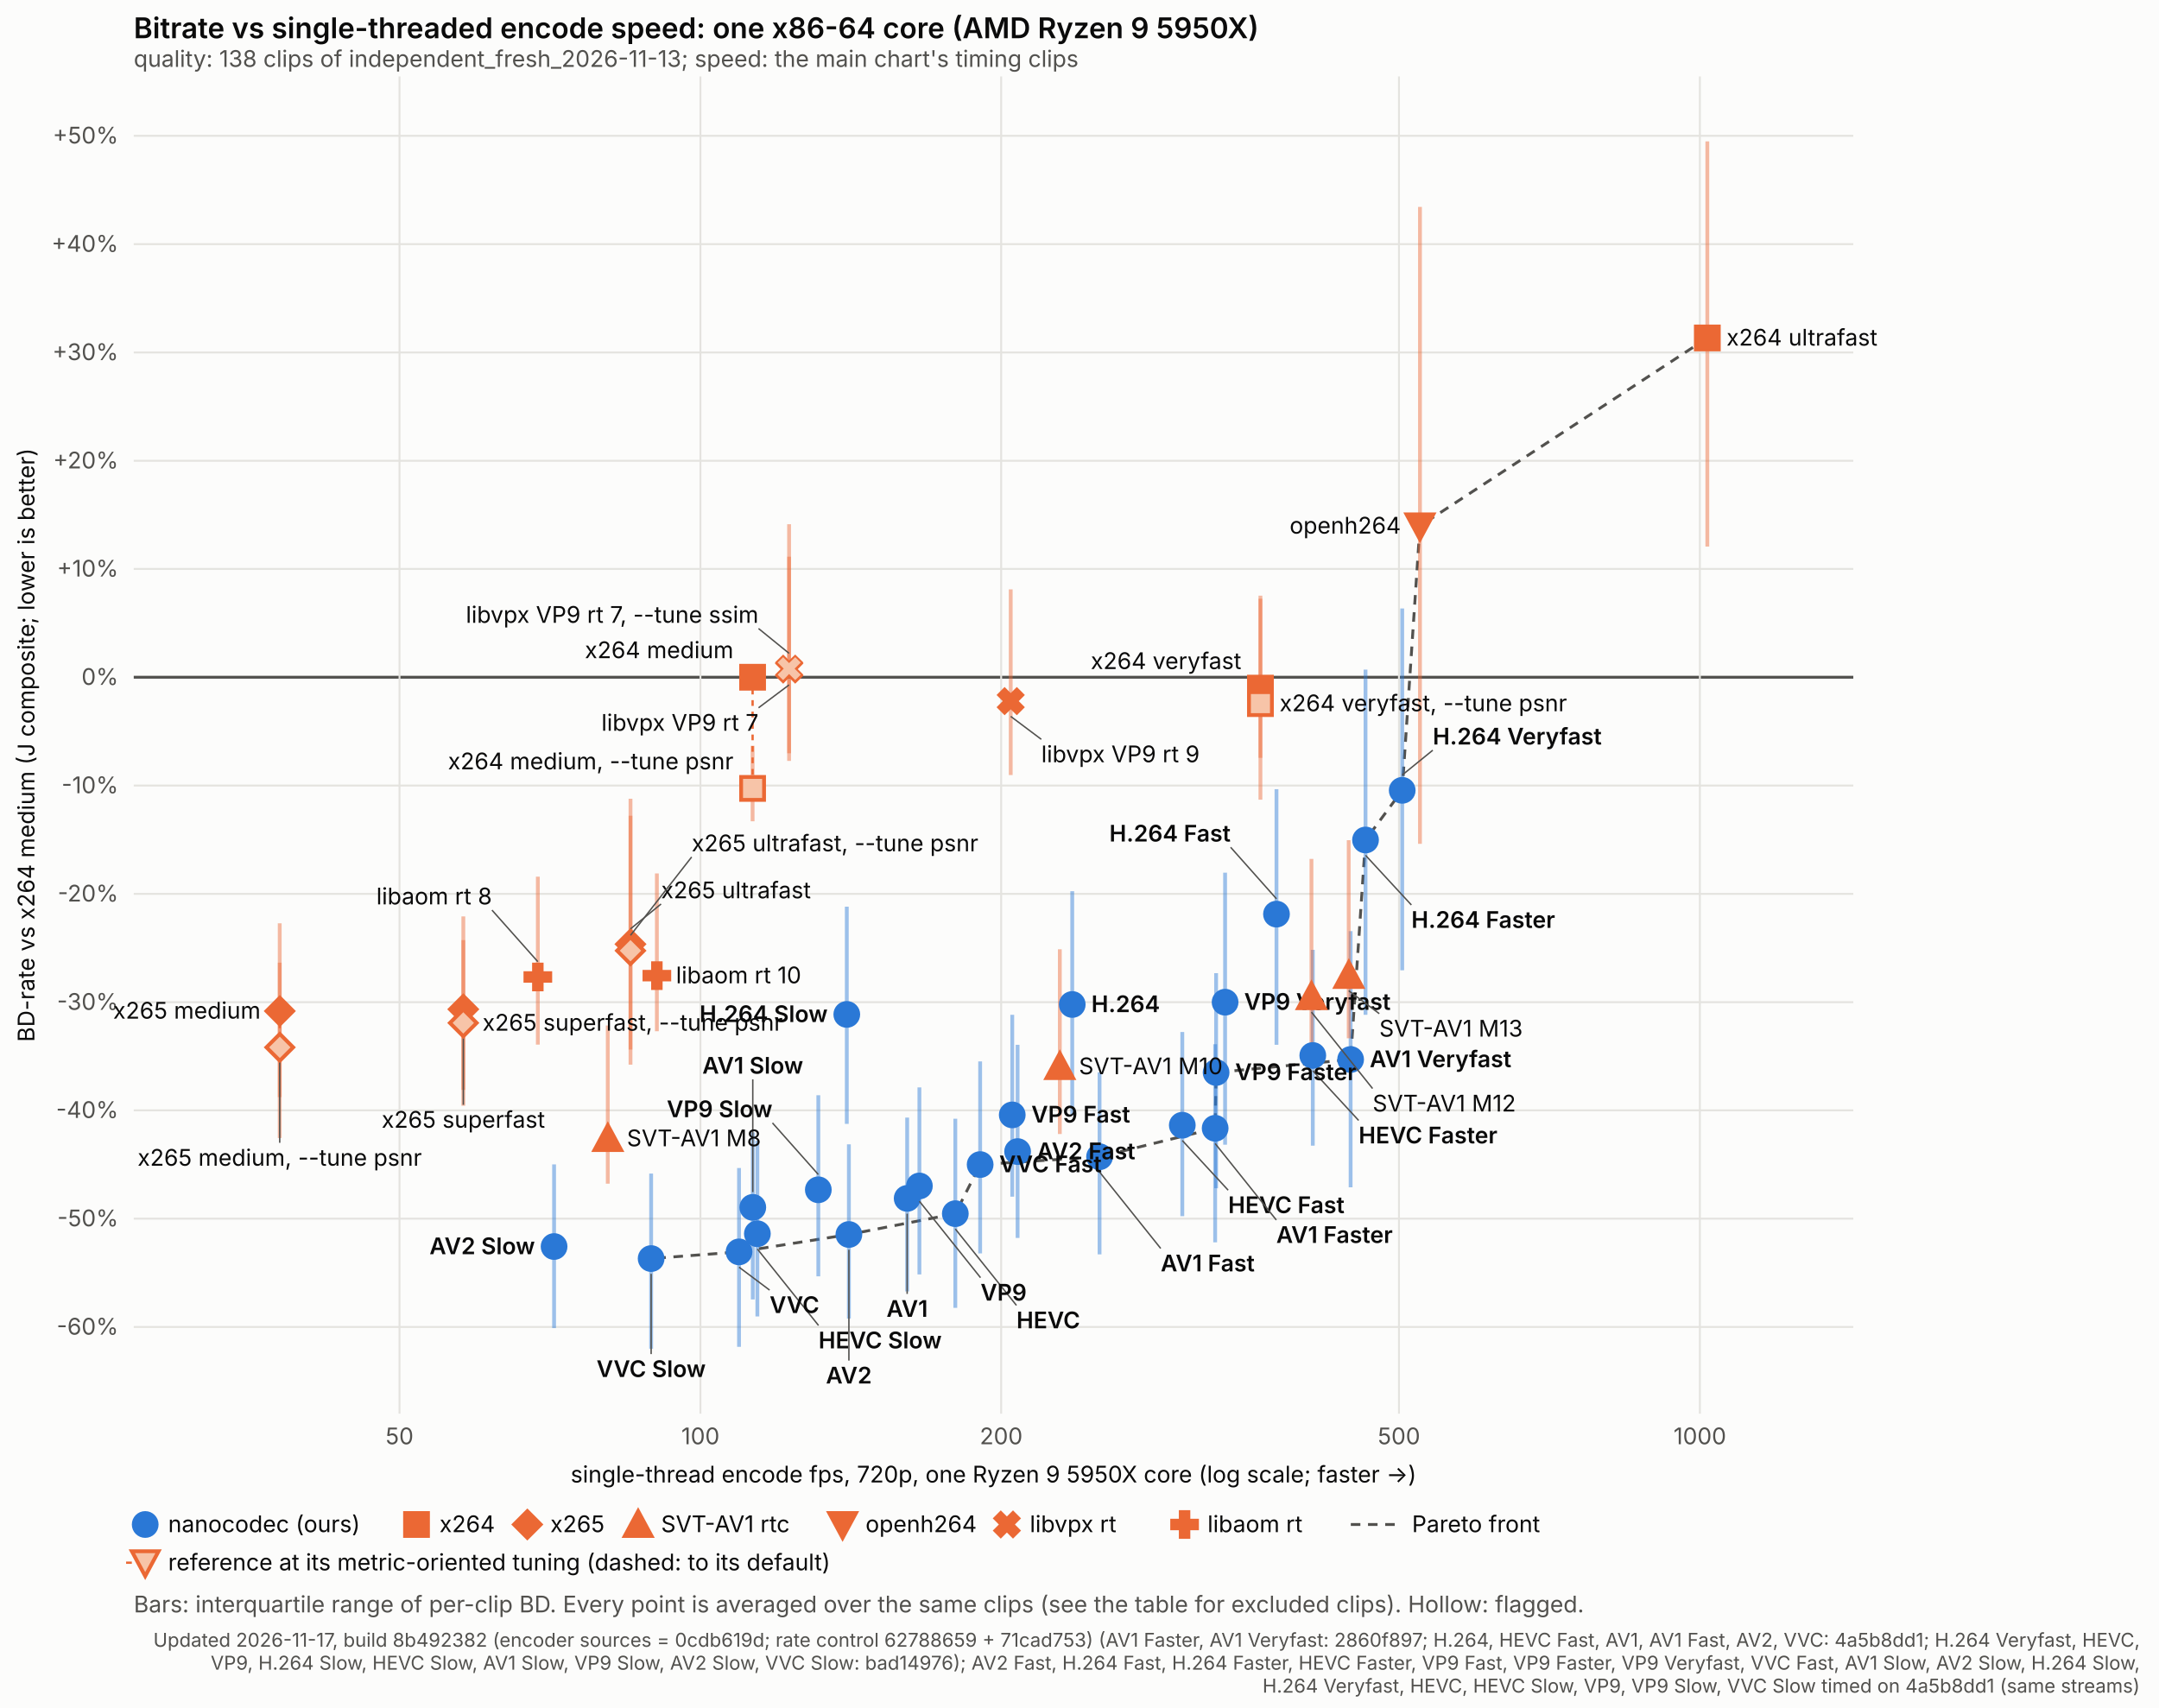
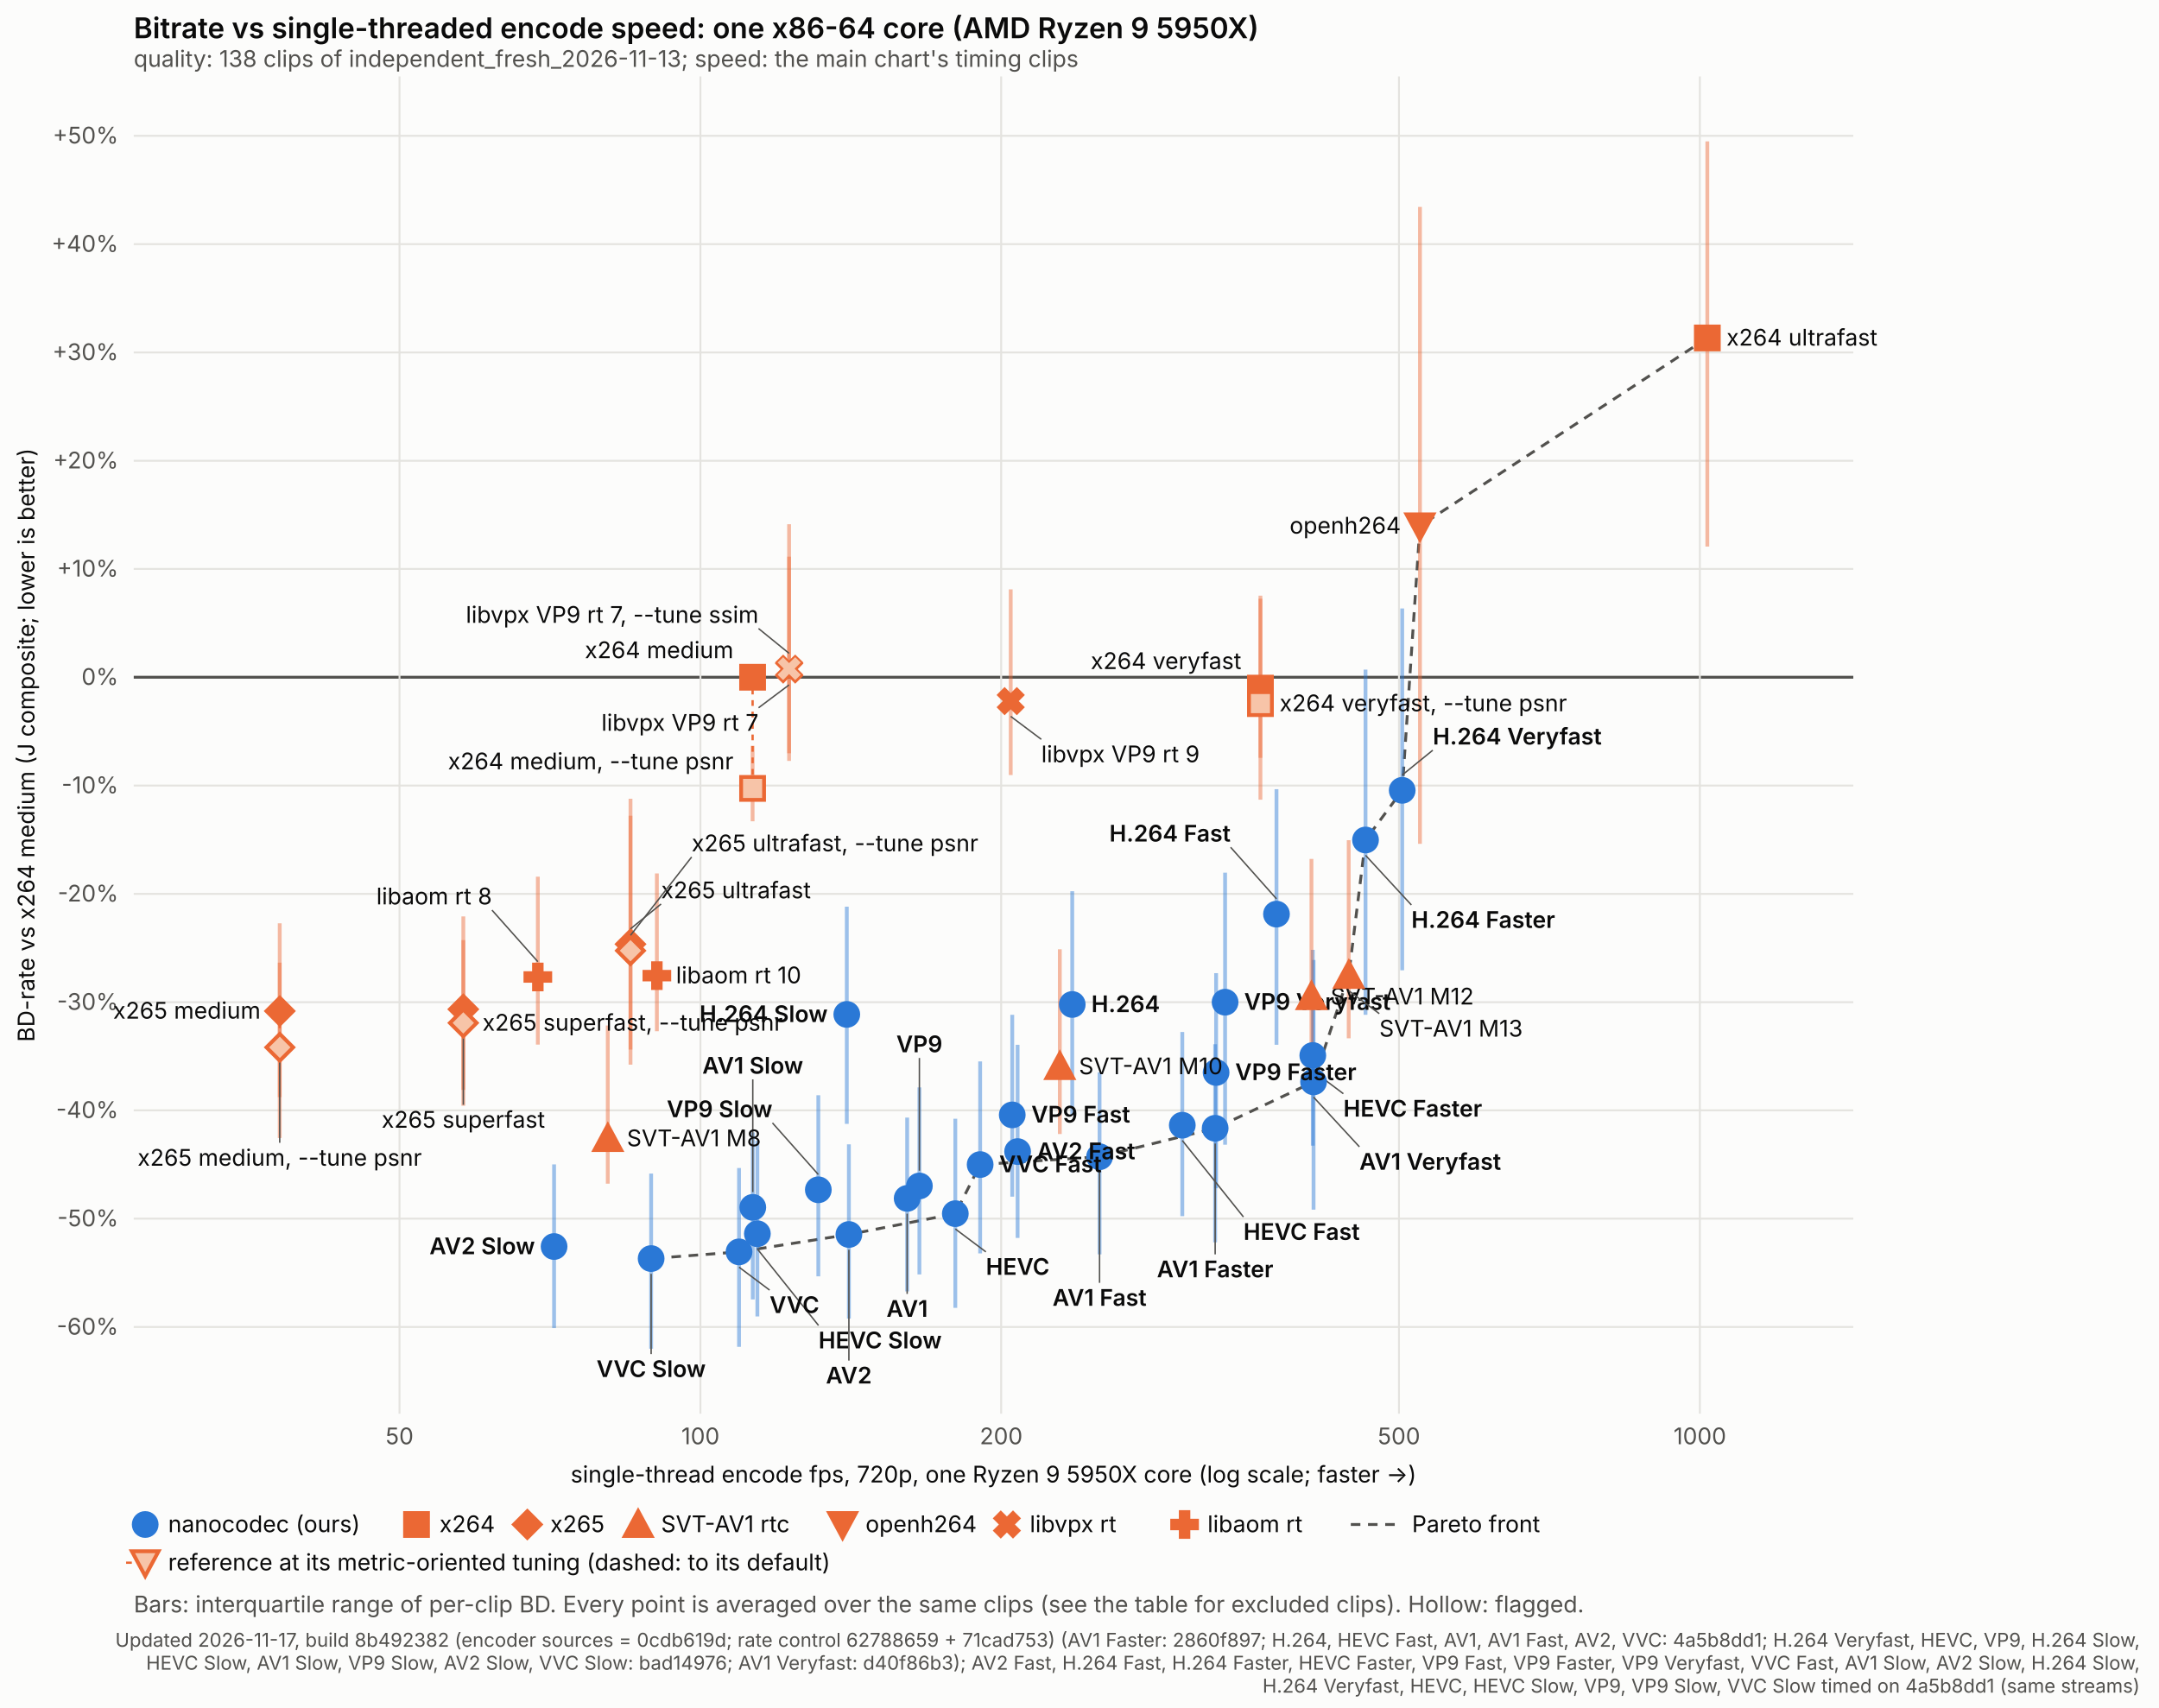
<svg xmlns="http://www.w3.org/2000/svg" viewBox="0 0 1130 894" width="1130" height="894" font-family="system-ui, -apple-system, Segoe UI, sans-serif" font-size="12">
  <rect width="1130" height="894" fill="#fcfcfb" />
  <text x="70" y="20" font-size="15" font-weight="600" fill="#0b0b0b">Bitrate vs single-threaded encode speed: one x86-64 core (AMD Ryzen 9 5950X)</text>
  <text x="70" y="35" fill="#52514e">quality: 138 clips of independent_fresh_2026-11-13; speed: the main chart's timing clips</text>
  <line x1="70" x2="970" y1="694.6" y2="694.6" stroke="#e4e3df" stroke-width="1" />
  <text x="62" y="698.6" text-anchor="end" fill="#52514e">-60%</text>
  <line x1="70" x2="970" y1="637.9" y2="637.9" stroke="#e4e3df" stroke-width="1" />
  <text x="62" y="641.9" text-anchor="end" fill="#52514e">-50%</text>
  <line x1="70" x2="970" y1="581.2" y2="581.2" stroke="#e4e3df" stroke-width="1" />
  <text x="62" y="585.2" text-anchor="end" fill="#52514e">-40%</text>
  <line x1="70" x2="970" y1="524.6" y2="524.6" stroke="#e4e3df" stroke-width="1" />
  <text x="62" y="528.6" text-anchor="end" fill="#52514e">-30%</text>
  <line x1="70" x2="970" y1="467.9" y2="467.9" stroke="#e4e3df" stroke-width="1" />
  <text x="62" y="471.9" text-anchor="end" fill="#52514e">-20%</text>
  <line x1="70" x2="970" y1="411.2" y2="411.2" stroke="#e4e3df" stroke-width="1" />
  <text x="62" y="415.2" text-anchor="end" fill="#52514e">-10%</text>
  <line x1="70" x2="970" y1="354.5" y2="354.5" stroke="#52514e" stroke-width="1.5" />
  <text x="62" y="358.5" text-anchor="end" fill="#52514e">0%</text>
  <line x1="70" x2="970" y1="297.8" y2="297.8" stroke="#e4e3df" stroke-width="1" />
  <text x="62" y="301.8" text-anchor="end" fill="#52514e">+10%</text>
  <line x1="70" x2="970" y1="241.2" y2="241.2" stroke="#e4e3df" stroke-width="1" />
  <text x="62" y="245.2" text-anchor="end" fill="#52514e">+20%</text>
  <line x1="70" x2="970" y1="184.5" y2="184.5" stroke="#e4e3df" stroke-width="1" />
  <text x="62" y="188.5" text-anchor="end" fill="#52514e">+30%</text>
  <line x1="70" x2="970" y1="127.8" y2="127.8" stroke="#e4e3df" stroke-width="1" />
  <text x="62" y="131.8" text-anchor="end" fill="#52514e">+40%</text>
  <line x1="70" x2="970" y1="71.1" y2="71.1" stroke="#e4e3df" stroke-width="1" />
  <text x="62" y="75.1" text-anchor="end" fill="#52514e">+50%</text>
  <line x1="209.1" x2="209.1" y1="40" y2="740" stroke="#e4e3df" />
  <text x="209.1" y="756" text-anchor="middle" fill="#52514e">50</text>
  <line x1="366.6" x2="366.6" y1="40" y2="740" stroke="#e4e3df" />
  <text x="366.6" y="756" text-anchor="middle" fill="#52514e">100</text>
  <line x1="524.0" x2="524.0" y1="40" y2="740" stroke="#e4e3df" />
  <text x="524.0" y="756" text-anchor="middle" fill="#52514e">200</text>
  <line x1="732.2" x2="732.2" y1="40" y2="740" stroke="#e4e3df" />
  <text x="732.2" y="756" text-anchor="middle" fill="#52514e">500</text>
  <line x1="889.7" x2="889.7" y1="40" y2="740" stroke="#e4e3df" />
  <text x="889.7" y="756" text-anchor="middle" fill="#52514e">1000</text>
  <text x="520.0" y="776" text-anchor="middle" fill="#0b0b0b">single-thread encode fps, 720p, one Ryzen 9 5950X core (log scale; faster →)</text>
  <text transform="translate(18,390.0) rotate(-90)" text-anchor="middle" fill="#0b0b0b">BD-rate vs x264 medium (J composite; lower is better)</text>
-   <polyline points="893.6,176.9 743.2,275.3 733.9,413.7 714.7,439.7 706.9,554.6 636.5,561.4 636.0,590.6 575.5,605.5 513.0,609.6 500.0,635.3 444.3,646.2 386.8,655.3 340.8,658.8" fill="none" stroke="#52514e" stroke-width="1.5" stroke-dasharray="5 4" />
+   <polyline points="893.6,176.9 743.2,275.3 733.9,413.7 714.7,439.7 705.9,510.6 687.5,566.3 636.0,590.6 575.5,605.5 513.0,609.6 500.0,635.3 444.3,646.2 386.8,655.3 340.8,658.8" fill="none" stroke="#52514e" stroke-width="1.5" stroke-dasharray="5 4" />
  <line x1="659.7" y1="360.2" x2="659.7" y2="368.3" stroke="#eb6834" stroke-width="1.2" stroke-dasharray="3 3" />
  <line x1="393.9" y1="354.5" x2="393.9" y2="412.7" stroke="#eb6834" stroke-width="1.2" stroke-dasharray="3 3" />
  <line x1="330.0" y1="494.2" x2="330.0" y2="497.6" stroke="#eb6834" stroke-width="1.2" stroke-dasharray="3 3" />
  <line x1="242.5" y1="528.3" x2="242.5" y2="535.5" stroke="#eb6834" stroke-width="1.2" stroke-dasharray="3 3" />
  <line x1="146.4" y1="529.2" x2="146.4" y2="548.2" stroke="#eb6834" stroke-width="1.2" stroke-dasharray="3 3" />
  <line x1="413.0" y1="350.5" x2="413.0" y2="350.0" stroke="#eb6834" stroke-width="1.2" stroke-dasharray="3 3" />
  <line x1="393.9" x2="393.9" y1="354.5" y2="354.5" stroke="#eb6834" stroke-opacity="0.45" stroke-width="2" />
  <line x1="443.2" x2="443.2" y1="588.3" y2="474.6" stroke="#2a78d6" stroke-opacity="0.45" stroke-width="2" />
  <line x1="561.2" x2="561.2" y1="583.8" y2="466.5" stroke="#2a78d6" stroke-opacity="0.45" stroke-width="2" />
  <line x1="668.1" x2="668.1" y1="546.9" y2="413.1" stroke="#2a78d6" stroke-opacity="0.45" stroke-width="2" />
  <line x1="714.7" x2="714.7" y1="531.2" y2="350.5" stroke="#2a78d6" stroke-opacity="0.45" stroke-width="2" />
  <line x1="733.9" x2="733.9" y1="507.9" y2="318.5" stroke="#2a78d6" stroke-opacity="0.45" stroke-width="2" />
  <line x1="396.4" x2="396.4" y1="689.1" y2="597.1" stroke="#2a78d6" stroke-opacity="0.45" stroke-width="2" />
  <line x1="500.0" x2="500.0" y1="684.6" y2="585.6" stroke="#2a78d6" stroke-opacity="0.45" stroke-width="2" />
  <line x1="618.8" x2="618.8" y1="636.6" y2="540.2" stroke="#2a78d6" stroke-opacity="0.45" stroke-width="2" />
  <line x1="687.1" x2="687.1" y1="599.7" y2="497.2" stroke="#2a78d6" stroke-opacity="0.45" stroke-width="2" />
  <line x1="394.0" x2="394.0" y1="680.2" y2="592.8" stroke="#2a78d6" stroke-opacity="0.45" stroke-width="2" />
  <line x1="474.8" x2="474.8" y1="676.0" y2="585.0" stroke="#2a78d6" stroke-opacity="0.45" stroke-width="2" />
  <line x1="575.5" x2="575.5" y1="656.6" y2="561.3" stroke="#2a78d6" stroke-opacity="0.45" stroke-width="2" />
  <line x1="636.0" x2="636.0" y1="650.3" y2="546.6" stroke="#2a78d6" stroke-opacity="0.45" stroke-width="2" />
-   <line x1="706.9" x2="706.9" y1="621.5" y2="487.4" stroke="#2a78d6" stroke-opacity="0.45" stroke-width="2" />
+   <line x1="687.5" x2="687.5" y1="633.2" y2="502.5" stroke="#2a78d6" stroke-opacity="0.45" stroke-width="2" />
  <line x1="428.3" x2="428.3" y1="668.1" y2="573.3" stroke="#2a78d6" stroke-opacity="0.45" stroke-width="2" />
  <line x1="481.2" x2="481.2" y1="667.1" y2="569.2" stroke="#2a78d6" stroke-opacity="0.45" stroke-width="2" />
  <line x1="529.8" x2="529.8" y1="626.4" y2="531.2" stroke="#2a78d6" stroke-opacity="0.45" stroke-width="2" />
  <line x1="636.5" x2="636.5" y1="622.0" y2="509.4" stroke="#2a78d6" stroke-opacity="0.45" stroke-width="2" />
  <line x1="641.2" x2="641.2" y1="599.2" y2="456.8" stroke="#2a78d6" stroke-opacity="0.45" stroke-width="2" />
  <line x1="290.0" x2="290.0" y1="695.2" y2="609.5" stroke="#2a78d6" stroke-opacity="0.45" stroke-width="2" />
  <line x1="444.3" x2="444.3" y1="690.2" y2="599.0" stroke="#2a78d6" stroke-opacity="0.45" stroke-width="2" />
  <line x1="532.6" x2="532.6" y1="648.0" y2="546.9" stroke="#2a78d6" stroke-opacity="0.45" stroke-width="2" />
  <line x1="340.8" x2="340.8" y1="706.0" y2="614.3" stroke="#2a78d6" stroke-opacity="0.45" stroke-width="2" />
  <line x1="386.8" x2="386.8" y1="705.0" y2="611.4" stroke="#2a78d6" stroke-opacity="0.45" stroke-width="2" />
  <line x1="513.0" x2="513.0" y1="656.1" y2="555.6" stroke="#2a78d6" stroke-opacity="0.45" stroke-width="2" />
  <line x1="743.2" x2="743.2" y1="441.7" y2="108.3" stroke="#eb6834" stroke-opacity="0.45" stroke-width="2" />
  <line x1="893.6" x2="893.6" y1="286.1" y2="74.0" stroke="#eb6834" stroke-opacity="0.45" stroke-width="2" />
  <line x1="659.7" x2="659.7" y1="396.7" y2="313.4" stroke="#eb6834" stroke-opacity="0.45" stroke-width="2" />
  <line x1="330.0" x2="330.0" y1="549.4" y2="418.1" stroke="#eb6834" stroke-opacity="0.45" stroke-width="2" />
  <line x1="242.5" x2="242.5" y1="570.5" y2="479.7" stroke="#eb6834" stroke-opacity="0.45" stroke-width="2" />
  <line x1="146.4" x2="146.4" y1="574.3" y2="483.3" stroke="#eb6834" stroke-opacity="0.45" stroke-width="2" />
  <line x1="318.1" x2="318.1" y1="619.6" y2="536.8" stroke="#eb6834" stroke-opacity="0.45" stroke-width="2" />
  <line x1="554.7" x2="554.7" y1="593.6" y2="496.9" stroke="#eb6834" stroke-opacity="0.45" stroke-width="2" />
  <line x1="686.4" x2="686.4" y1="557.7" y2="449.6" stroke="#eb6834" stroke-opacity="0.45" stroke-width="2" />
  <line x1="705.9" x2="705.9" y1="543.5" y2="439.8" stroke="#eb6834" stroke-opacity="0.45" stroke-width="2" />
  <line x1="413.0" x2="413.0" y1="394.3" y2="274.4" stroke="#eb6834" stroke-opacity="0.45" stroke-width="2" />
  <line x1="529.0" x2="529.0" y1="405.7" y2="308.5" stroke="#eb6834" stroke-opacity="0.45" stroke-width="2" />
  <line x1="281.5" x2="281.5" y1="546.8" y2="458.9" stroke="#eb6834" stroke-opacity="0.45" stroke-width="2" />
  <line x1="343.8" x2="343.8" y1="539.8" y2="457.2" stroke="#eb6834" stroke-opacity="0.45" stroke-width="2" />
  <line x1="659.7" x2="659.7" y1="418.6" y2="311.8" stroke="#eb6834" stroke-opacity="0.45" stroke-width="2" />
  <line x1="393.9" x2="393.9" y1="429.9" y2="390.4" stroke="#eb6834" stroke-opacity="0.45" stroke-width="2" />
  <line x1="330.0" x2="330.0" y1="557.3" y2="427.0" stroke="#eb6834" stroke-opacity="0.45" stroke-width="2" />
  <line x1="242.5" x2="242.5" y1="578.8" y2="492.1" stroke="#eb6834" stroke-opacity="0.45" stroke-width="2" />
  <line x1="146.4" x2="146.4" y1="595.7" y2="503.9" stroke="#eb6834" stroke-opacity="0.45" stroke-width="2" />
  <line x1="413.0" x2="413.0" y1="398.3" y2="291.4" stroke="#eb6834" stroke-opacity="0.45" stroke-width="2" />
  <g>
    <rect x="387.9" y="348.5" width="12" height="12" fill="#eb6834" stroke="#eb6834" stroke-width="2" />
  </g>
  <text x="383.9" y="344.5" text-anchor="end" fill="#0b0b0b">x264 medium</text>
  <g>
    <circle cx="443.2" cy="531.0" r="6" fill="#2a78d6" stroke="#2a78d6" stroke-width="2" />
  </g>
  <text x="433.2" y="535.0" text-anchor="end" fill="#0b0b0b" font-weight="600">H.264 Slow</text>
  <g>
    <circle cx="561.2" cy="525.8" r="6" fill="#2a78d6" stroke="#2a78d6" stroke-width="2" />
  </g>
  <text x="571.2" y="529.8" text-anchor="start" fill="#0b0b0b" font-weight="600">H.264</text>
  <g>
    <circle cx="668.1" cy="478.5" r="6" fill="#2a78d6" stroke="#2a78d6" stroke-width="2" />
  </g>
  <line x1="668.1" y1="470.5" x2="644.1" y2="443.5" stroke="#52514e" stroke-width="0.75" />
  <text x="644.1" y="440.5" text-anchor="end" fill="#0b0b0b" font-weight="600">H.264 Fast</text>
  <g>
    <circle cx="714.7" cy="439.7" r="6" fill="#2a78d6" stroke="#2a78d6" stroke-width="2" />
  </g>
  <line x1="714.7" y1="447.7" x2="738.7" y2="473.7" stroke="#52514e" stroke-width="0.75" />
  <text x="738.7" y="485.7" text-anchor="start" fill="#0b0b0b" font-weight="600">H.264 Faster</text>
  <g>
    <circle cx="733.9" cy="413.7" r="6" fill="#2a78d6" stroke="#2a78d6" stroke-width="2" />
  </g>
  <line x1="733.9" y1="405.7" x2="749.9" y2="392.7" stroke="#52514e" stroke-width="0.75" />
  <text x="749.9" y="389.7" text-anchor="start" fill="#0b0b0b" font-weight="600">H.264 Veryfast</text>
  <g>
    <circle cx="396.4" cy="645.8" r="6" fill="#2a78d6" stroke="#2a78d6" stroke-width="2" />
  </g>
  <line x1="396.4" y1="653.8" x2="428.4" y2="693.8" stroke="#52514e" stroke-width="0.75" />
  <text x="428.4" y="705.8" text-anchor="start" fill="#0b0b0b" font-weight="600">HEVC Slow</text>
  <g>
    <circle cx="500.0" cy="635.3" r="6" fill="#2a78d6" stroke="#2a78d6" stroke-width="2" />
  </g>
-   <line x1="500.0" y1="643.3" x2="532.0" y2="683.3" stroke="#52514e" stroke-width="0.75" />
-   <text x="532.0" y="695.3" text-anchor="start" fill="#0b0b0b" font-weight="600">HEVC</text>
+   <line x1="500.0" y1="643.3" x2="516.0" y2="655.3" stroke="#52514e" stroke-width="0.75" />
+   <text x="516.0" y="667.3" text-anchor="start" fill="#0b0b0b" font-weight="600">HEVC</text>
  <g>
    <circle cx="618.8" cy="589.0" r="6" fill="#2a78d6" stroke="#2a78d6" stroke-width="2" />
  </g>
-   <line x1="618.8" y1="597.0" x2="642.8" y2="623.0" stroke="#52514e" stroke-width="0.75" />
-   <text x="642.8" y="635.0" text-anchor="start" fill="#0b0b0b" font-weight="600">HEVC Fast</text>
+   <line x1="618.8" y1="597.0" x2="650.8" y2="637.0" stroke="#52514e" stroke-width="0.75" />
+   <text x="650.8" y="649.0" text-anchor="start" fill="#0b0b0b" font-weight="600">HEVC Fast</text>
  <g>
    <circle cx="687.1" cy="552.5" r="6" fill="#2a78d6" stroke="#2a78d6" stroke-width="2" />
  </g>
-   <line x1="687.1" y1="560.5" x2="711.1" y2="586.5" stroke="#52514e" stroke-width="0.75" />
-   <text x="711.1" y="598.5" text-anchor="start" fill="#0b0b0b" font-weight="600">HEVC Faster</text>
+   <line x1="687.1" y1="560.5" x2="703.1" y2="572.5" stroke="#52514e" stroke-width="0.75" />
+   <text x="703.1" y="584.5" text-anchor="start" fill="#0b0b0b" font-weight="600">HEVC Faster</text>
  <g>
    <circle cx="394.0" cy="632.0" r="6" fill="#2a78d6" stroke="#2a78d6" stroke-width="2" />
  </g>
  <line x1="394.0" y1="624.0" x2="394.0" y2="565.0" stroke="#52514e" stroke-width="0.75" />
  <text x="394.0" y="562.0" text-anchor="middle" fill="#0b0b0b" font-weight="600">AV1 Slow</text>
  <g>
    <circle cx="474.8" cy="627.3" r="6" fill="#2a78d6" stroke="#2a78d6" stroke-width="2" />
  </g>
  <line x1="474.8" y1="635.3" x2="474.8" y2="677.3" stroke="#52514e" stroke-width="0.75" />
  <text x="474.8" y="689.3" text-anchor="middle" fill="#0b0b0b" font-weight="600">AV1</text>
  <g>
    <circle cx="575.5" cy="605.5" r="6" fill="#2a78d6" stroke="#2a78d6" stroke-width="2" />
  </g>
-   <line x1="575.5" y1="613.5" x2="607.5" y2="653.5" stroke="#52514e" stroke-width="0.75" />
-   <text x="607.5" y="665.5" text-anchor="start" fill="#0b0b0b" font-weight="600">AV1 Fast</text>
+   <line x1="575.5" y1="613.5" x2="575.5" y2="671.5" stroke="#52514e" stroke-width="0.75" />
+   <text x="575.5" y="683.5" text-anchor="middle" fill="#0b0b0b" font-weight="600">AV1 Fast</text>
  <g>
    <circle cx="636.0" cy="590.6" r="6" fill="#2a78d6" stroke="#2a78d6" stroke-width="2" />
  </g>
-   <line x1="636.0" y1="598.6" x2="668.0" y2="638.6" stroke="#52514e" stroke-width="0.75" />
-   <text x="668.0" y="650.6" text-anchor="start" fill="#0b0b0b" font-weight="600">AV1 Faster</text>
-   <g>
-     <circle cx="706.9" cy="554.6" r="6" fill="#2a78d6" stroke="#2a78d6" stroke-width="2" />
-   </g>
-   <text x="716.9" y="558.6" text-anchor="start" fill="#0b0b0b" font-weight="600">AV1 Veryfast</text>
+   <line x1="636.0" y1="598.6" x2="636.0" y2="656.6" stroke="#52514e" stroke-width="0.75" />
+   <text x="636.0" y="668.6" text-anchor="middle" fill="#0b0b0b" font-weight="600">AV1 Faster</text>
+   <g>
+     <circle cx="687.5" cy="566.3" r="6" fill="#2a78d6" stroke="#2a78d6" stroke-width="2" />
+   </g>
+   <line x1="687.5" y1="574.3" x2="711.5" y2="600.3" stroke="#52514e" stroke-width="0.75" />
+   <text x="711.5" y="612.3" text-anchor="start" fill="#0b0b0b" font-weight="600">AV1 Veryfast</text>
  <g>
    <circle cx="428.3" cy="622.8" r="6" fill="#2a78d6" stroke="#2a78d6" stroke-width="2" />
  </g>
  <line x1="428.3" y1="614.8" x2="404.3" y2="587.8" stroke="#52514e" stroke-width="0.75" />
  <text x="404.3" y="584.8" text-anchor="end" fill="#0b0b0b" font-weight="600">VP9 Slow</text>
  <g>
    <circle cx="481.2" cy="620.8" r="6" fill="#2a78d6" stroke="#2a78d6" stroke-width="2" />
  </g>
-   <line x1="481.2" y1="628.8" x2="513.2" y2="668.8" stroke="#52514e" stroke-width="0.75" />
-   <text x="513.2" y="680.8" text-anchor="start" fill="#0b0b0b" font-weight="600">VP9</text>
+   <line x1="481.2" y1="612.8" x2="481.2" y2="553.8" stroke="#52514e" stroke-width="0.75" />
+   <text x="481.2" y="550.8" text-anchor="middle" fill="#0b0b0b" font-weight="600">VP9</text>
  <g>
    <circle cx="529.8" cy="583.6" r="6" fill="#2a78d6" stroke="#2a78d6" stroke-width="2" />
  </g>
  <text x="539.8" y="587.6" text-anchor="start" fill="#0b0b0b" font-weight="600">VP9 Fast</text>
  <g>
    <circle cx="636.5" cy="561.4" r="6" fill="#2a78d6" stroke="#2a78d6" stroke-width="2" />
  </g>
  <text x="646.5" y="565.4" text-anchor="start" fill="#0b0b0b" font-weight="600">VP9 Faster</text>
  <g>
    <circle cx="641.2" cy="524.6" r="6" fill="#2a78d6" stroke="#2a78d6" stroke-width="2" />
  </g>
  <text x="651.2" y="528.6" text-anchor="start" fill="#0b0b0b" font-weight="600">VP9 Veryfast</text>
  <g>
    <circle cx="290.0" cy="652.5" r="6" fill="#2a78d6" stroke="#2a78d6" stroke-width="2" />
  </g>
  <text x="280.0" y="656.5" text-anchor="end" fill="#0b0b0b" font-weight="600">AV2 Slow</text>
  <g>
    <circle cx="444.3" cy="646.2" r="6" fill="#2a78d6" stroke="#2a78d6" stroke-width="2" />
  </g>
  <line x1="444.3" y1="654.2" x2="444.3" y2="712.2" stroke="#52514e" stroke-width="0.75" />
  <text x="444.3" y="724.2" text-anchor="middle" fill="#0b0b0b" font-weight="600">AV2</text>
  <g>
    <circle cx="532.6" cy="602.8" r="6" fill="#2a78d6" stroke="#2a78d6" stroke-width="2" />
  </g>
  <text x="542.6" y="606.8" text-anchor="start" fill="#0b0b0b" font-weight="600">AV2 Fast</text>
  <g>
    <circle cx="340.8" cy="658.8" r="6" fill="#2a78d6" stroke="#2a78d6" stroke-width="2" />
  </g>
  <line x1="340.8" y1="666.8" x2="340.8" y2="708.8" stroke="#52514e" stroke-width="0.75" />
  <text x="340.8" y="720.8" text-anchor="middle" fill="#0b0b0b" font-weight="600">VVC Slow</text>
  <g>
    <circle cx="386.8" cy="655.3" r="6" fill="#2a78d6" stroke="#2a78d6" stroke-width="2" />
  </g>
  <line x1="386.8" y1="663.3" x2="402.8" y2="675.3" stroke="#52514e" stroke-width="0.75" />
  <text x="402.8" y="687.3" text-anchor="start" fill="#0b0b0b" font-weight="600">VVC</text>
  <g>
    <circle cx="513.0" cy="609.6" r="6" fill="#2a78d6" stroke="#2a78d6" stroke-width="2" />
  </g>
  <text x="523.0" y="613.6" text-anchor="start" fill="#0b0b0b" font-weight="600">VVC Fast</text>
  <g>
    <polygon points="743.171,282.257 750.171,269.257 736.171,269.257" fill="#eb6834" stroke="#eb6834" stroke-width="2" />
  </g>
  <text x="733.2" y="279.3" text-anchor="end" fill="#0b0b0b">openh264</text>
  <g>
    <rect x="887.6" y="170.9" width="12" height="12" fill="#eb6834" stroke="#eb6834" stroke-width="2" />
  </g>
  <text x="903.6" y="180.9" text-anchor="start" fill="#0b0b0b">x264 ultrafast</text>
  <g>
    <rect x="653.7" y="354.2" width="12" height="12" fill="#eb6834" stroke="#eb6834" stroke-width="2" />
  </g>
  <text x="649.7" y="350.2" text-anchor="end" fill="#0b0b0b">x264 veryfast</text>
  <g>
    <polygon points="329.978,487.21 336.978,494.21 329.978,501.21 322.978,494.21" fill="#eb6834" stroke="#eb6834" stroke-width="2" />
  </g>
  <line x1="330.0" y1="486.2" x2="346.0" y2="473.2" stroke="#52514e" stroke-width="0.75" />
  <text x="346.0" y="470.2" text-anchor="start" fill="#0b0b0b">x265 ultrafast</text>
  <g>
    <polygon points="242.489,521.305 249.489,528.305 242.489,535.305 235.489,528.305" fill="#eb6834" stroke="#eb6834" stroke-width="2" />
  </g>
  <line x1="242.5" y1="536.3" x2="242.5" y2="578.3" stroke="#52514e" stroke-width="0.75" />
  <text x="242.5" y="590.3" text-anchor="middle" fill="#0b0b0b">x265 superfast</text>
  <g>
    <polygon points="146.449,522.24 153.449,529.24 146.449,536.24 139.449,529.24" fill="#eb6834" stroke="#eb6834" stroke-width="2" />
  </g>
  <text x="136.4" y="533.2" text-anchor="end" fill="#0b0b0b">x265 medium</text>
  <g>
    <polygon points="318.125,588.991 325.125,601.991 311.125,601.991" fill="#eb6834" stroke="#eb6834" stroke-width="2" />
  </g>
  <text x="328.1" y="600.0" text-anchor="start" fill="#0b0b0b">SVT-AV1 M8</text>
  <g>
    <polygon points="554.706,551.34 561.706,564.34 547.706,564.34" fill="#eb6834" stroke="#eb6834" stroke-width="2" />
  </g>
  <text x="564.7" y="562.3" text-anchor="start" fill="#0b0b0b">SVT-AV1 M10</text>
  <g>
    <polygon points="686.399,514.756 693.399,527.756 679.399,527.756" fill="#eb6834" stroke="#eb6834" stroke-width="2" />
  </g>
-   <line x1="686.4" y1="529.8" x2="718.4" y2="569.8" stroke="#52514e" stroke-width="0.75" />
-   <text x="718.4" y="581.8" text-anchor="start" fill="#0b0b0b">SVT-AV1 M12</text>
+   <text x="696.4" y="525.8" text-anchor="start" fill="#0b0b0b">SVT-AV1 M12</text>
  <g>
    <polygon points="705.948,503.627 712.948,516.627 698.948,516.627" fill="#eb6834" stroke="#eb6834" stroke-width="2" />
  </g>
  <line x1="705.9" y1="518.6" x2="721.9" y2="530.6" stroke="#52514e" stroke-width="0.75" />
  <text x="721.9" y="542.6" text-anchor="start" fill="#0b0b0b">SVT-AV1 M13</text>
  <g>
    <polygon points="416.2,343.8 419.8,347.3 416.6,350.5 419.8,353.7 416.2,357.2 413.0,354.0 409.9,357.2 406.3,353.7 409.5,350.5 406.3,347.3 409.9,343.8 413.0,347.0" fill="#eb6834" stroke="#eb6834" stroke-width="1" />
  </g>
  <line x1="413.0" y1="358.5" x2="397.0" y2="370.5" stroke="#52514e" stroke-width="0.75" />
  <text x="397.0" y="382.5" text-anchor="end" fill="#0b0b0b">libvpx VP9 rt 7</text>
  <g>
    <polygon points="532.2,360.3 535.7,363.8 532.5,367.0 535.7,370.2 532.2,373.7 529.0,370.6 525.8,373.7 522.3,370.2 525.5,367.0 522.3,363.8 525.8,360.3 529.0,363.5" fill="#eb6834" stroke="#eb6834" stroke-width="1" />
  </g>
  <line x1="529.0" y1="375.0" x2="545.0" y2="387.0" stroke="#52514e" stroke-width="0.75" />
  <text x="545.0" y="399.0" text-anchor="start" fill="#0b0b0b">libvpx VP9 rt 9</text>
  <g>
    <polygon points="279.0,504.4 284.0,504.4 284.0,508.9 288.5,508.9 288.5,513.9 284.0,513.9 284.0,518.4 279.0,518.4 279.0,513.9 274.5,513.9 274.5,508.9 279.0,508.9" fill="#eb6834" stroke="#eb6834" stroke-width="1" />
  </g>
  <line x1="281.5" y1="503.4" x2="257.5" y2="476.4" stroke="#52514e" stroke-width="0.75" />
  <text x="257.5" y="473.4" text-anchor="end" fill="#0b0b0b">libaom rt 8</text>
  <g>
    <polygon points="341.3,503.7 346.3,503.7 346.3,508.2 350.8,508.2 350.8,513.2 346.3,513.2 346.3,517.7 341.3,517.7 341.3,513.2 336.8,513.2 336.8,508.2 341.3,508.2" fill="#eb6834" stroke="#eb6834" stroke-width="1" />
  </g>
  <text x="353.8" y="514.7" text-anchor="start" fill="#0b0b0b">libaom rt 10</text>
  <g>
    <rect x="653.7" y="362.3" width="12" height="12" fill="#f7c4a8" stroke="#eb6834" stroke-width="2" />
  </g>
  <text x="669.7" y="372.3" text-anchor="start" fill="#0b0b0b">x264 veryfast, --tune psnr</text>
  <g>
    <rect x="387.9" y="406.7" width="12" height="12" fill="#f7c4a8" stroke="#eb6834" stroke-width="2" />
  </g>
  <text x="383.9" y="402.7" text-anchor="end" fill="#0b0b0b">x264 medium, --tune psnr</text>
  <g>
    <polygon points="329.978,490.633 336.978,497.633 329.978,504.633 322.978,497.633" fill="#f7c4a8" stroke="#eb6834" stroke-width="2" />
  </g>
  <line x1="330.0" y1="489.6" x2="362.0" y2="448.6" stroke="#52514e" stroke-width="0.75" />
  <text x="362.0" y="445.6" text-anchor="start" fill="#0b0b0b">x265 ultrafast, --tune psnr</text>
  <g>
    <polygon points="242.489,528.45 249.489,535.45 242.489,542.45 235.489,535.45" fill="#f7c4a8" stroke="#eb6834" stroke-width="2" />
  </g>
  <text x="252.5" y="539.5" text-anchor="start" fill="#0b0b0b">x265 superfast, --tune psnr</text>
  <g>
    <polygon points="146.449,541.231 153.449,548.231 146.449,555.231 139.449,548.231" fill="#f7c4a8" stroke="#eb6834" stroke-width="2" />
  </g>
  <line x1="146.4" y1="556.2" x2="146.4" y2="598.2" stroke="#52514e" stroke-width="0.75" />
  <text x="146.4" y="610.2" text-anchor="middle" fill="#0b0b0b">x265 medium, --tune psnr</text>
  <g>
    <polygon points="416.2,343.3 419.8,346.8 416.6,350.0 419.8,353.2 416.2,356.7 413.0,353.5 409.9,356.7 406.3,353.2 409.5,350.0 406.3,346.8 409.9,343.3 413.0,346.4" fill="#f7c4a8" stroke="#eb6834" stroke-width="1" />
  </g>
  <line x1="413.0" y1="342.0" x2="397.0" y2="329.0" stroke="#52514e" stroke-width="0.75" />
  <text x="397.0" y="326.0" text-anchor="end" fill="#0b0b0b">libvpx VP9 rt 7, --tune ssim</text>
  <circle cx="76.0" cy="798.0" r="6" fill="#2a78d6" stroke="#2a78d6" stroke-width="2" />
  <text x="88" y="802" fill="#0b0b0b">nanocodec (ours)</text>
  <rect x="212.0" y="792.0" width="12" height="12" fill="#eb6834" stroke="#eb6834" stroke-width="2" />
  <text x="230" y="802" fill="#0b0b0b">x264</text>
  <polygon points="276,791 283,798 276,805 269,798" fill="#eb6834" stroke="#eb6834" stroke-width="2" />
  <text x="288" y="802" fill="#0b0b0b">x265</text>
  <polygon points="334,791 341,804 327,804" fill="#eb6834" stroke="#eb6834" stroke-width="2" />
  <text x="346" y="802" fill="#0b0b0b">SVT-AV1 rtc</text>
  <polygon points="441,805 448,792 434,792" fill="#eb6834" stroke="#eb6834" stroke-width="2" />
  <text x="453" y="802" fill="#0b0b0b">openh264</text>
  <polygon points="530.2,791.3 533.7,794.8 530.5,798.0 533.7,801.2 530.2,804.7 527.0,801.5 523.8,804.7 520.3,801.2 523.5,798.0 520.3,794.8 523.8,791.3 527.0,794.5" fill="#eb6834" stroke="#eb6834" stroke-width="1" />
  <text x="539" y="802" fill="#0b0b0b">libvpx rt</text>
  <polygon points="617.5,791.0 622.5,791.0 622.5,795.5 627.0,795.5 627.0,800.5 622.5,800.5 622.5,805.0 617.5,805.0 617.5,800.5 613.0,800.5 613.0,795.5 617.5,795.5" fill="#eb6834" stroke="#eb6834" stroke-width="1" />
  <text x="632" y="802" fill="#0b0b0b">libaom rt</text>
  <line x1="707" x2="733" y1="798" y2="798" stroke="#52514e" stroke-width="1.5" stroke-dasharray="5 4" />
  <text x="739" y="802" fill="#0b0b0b">Pareto front</text>
  <line x1="66" x2="76" y1="818" y2="818" stroke="#eb6834" stroke-width="1.2" stroke-dasharray="3 3" />
  <polygon points="76,825 83,812 69,812" fill="#f7c4a8" stroke="#eb6834" stroke-width="2" />
  <text x="88" y="822" fill="#0b0b0b">reference at its metric-oriented tuning (dashed: to its default)</text>
  <text x="70" y="844" fill="#52514e">Bars: interquartile range of per-clip BD. Every point is averaged over the same clips (see the table for excluded clips). Hollow: flagged.</text>
-   <text x="1120" y="862" font-size="10" text-anchor="end" fill="#52514e">Updated 2026-11-17, build 8b492382 (encoder sources = 0cdb619d; rate control 62788659 + 71cad753) (AV1 Faster, AV1 Veryfast: 2860f897; H.264, HEVC Fast, AV1, AV1 Fast, AV2, VVC: 4a5b8dd1; H.264 Veryfast, HEVC,</text>
-   <text x="1120" y="874" font-size="10" text-anchor="end" fill="#52514e">VP9, H.264 Slow, HEVC Slow, AV1 Slow, VP9 Slow, AV2 Slow, VVC Slow: bad14976); AV2 Fast, H.264 Fast, H.264 Faster, HEVC Faster, VP9 Fast, VP9 Faster, VP9 Veryfast, VVC Fast, AV1 Slow, AV2 Slow, H.264 Slow,</text>
+   <text x="1120" y="862" font-size="10" text-anchor="end" fill="#52514e">Updated 2026-11-17, build 8b492382 (encoder sources = 0cdb619d; rate control 62788659 + 71cad753) (AV1 Faster: 2860f897; H.264, HEVC Fast, AV1, AV1 Fast, AV2, VVC: 4a5b8dd1; H.264 Veryfast, HEVC, VP9, H.264 Slow,</text>
+   <text x="1120" y="874" font-size="10" text-anchor="end" fill="#52514e">HEVC Slow, AV1 Slow, VP9 Slow, AV2 Slow, VVC Slow: bad14976; AV1 Veryfast: d40f86b3); AV2 Fast, H.264 Fast, H.264 Faster, HEVC Faster, VP9 Fast, VP9 Faster, VP9 Veryfast, VVC Fast, AV1 Slow, AV2 Slow, H.264 Slow,</text>
  <text x="1120" y="886" font-size="10" text-anchor="end" fill="#52514e">H.264 Veryfast, HEVC, HEVC Slow, VP9, VP9 Slow, VVC Slow timed on 4a5b8dd1 (same streams)</text>
</svg>
